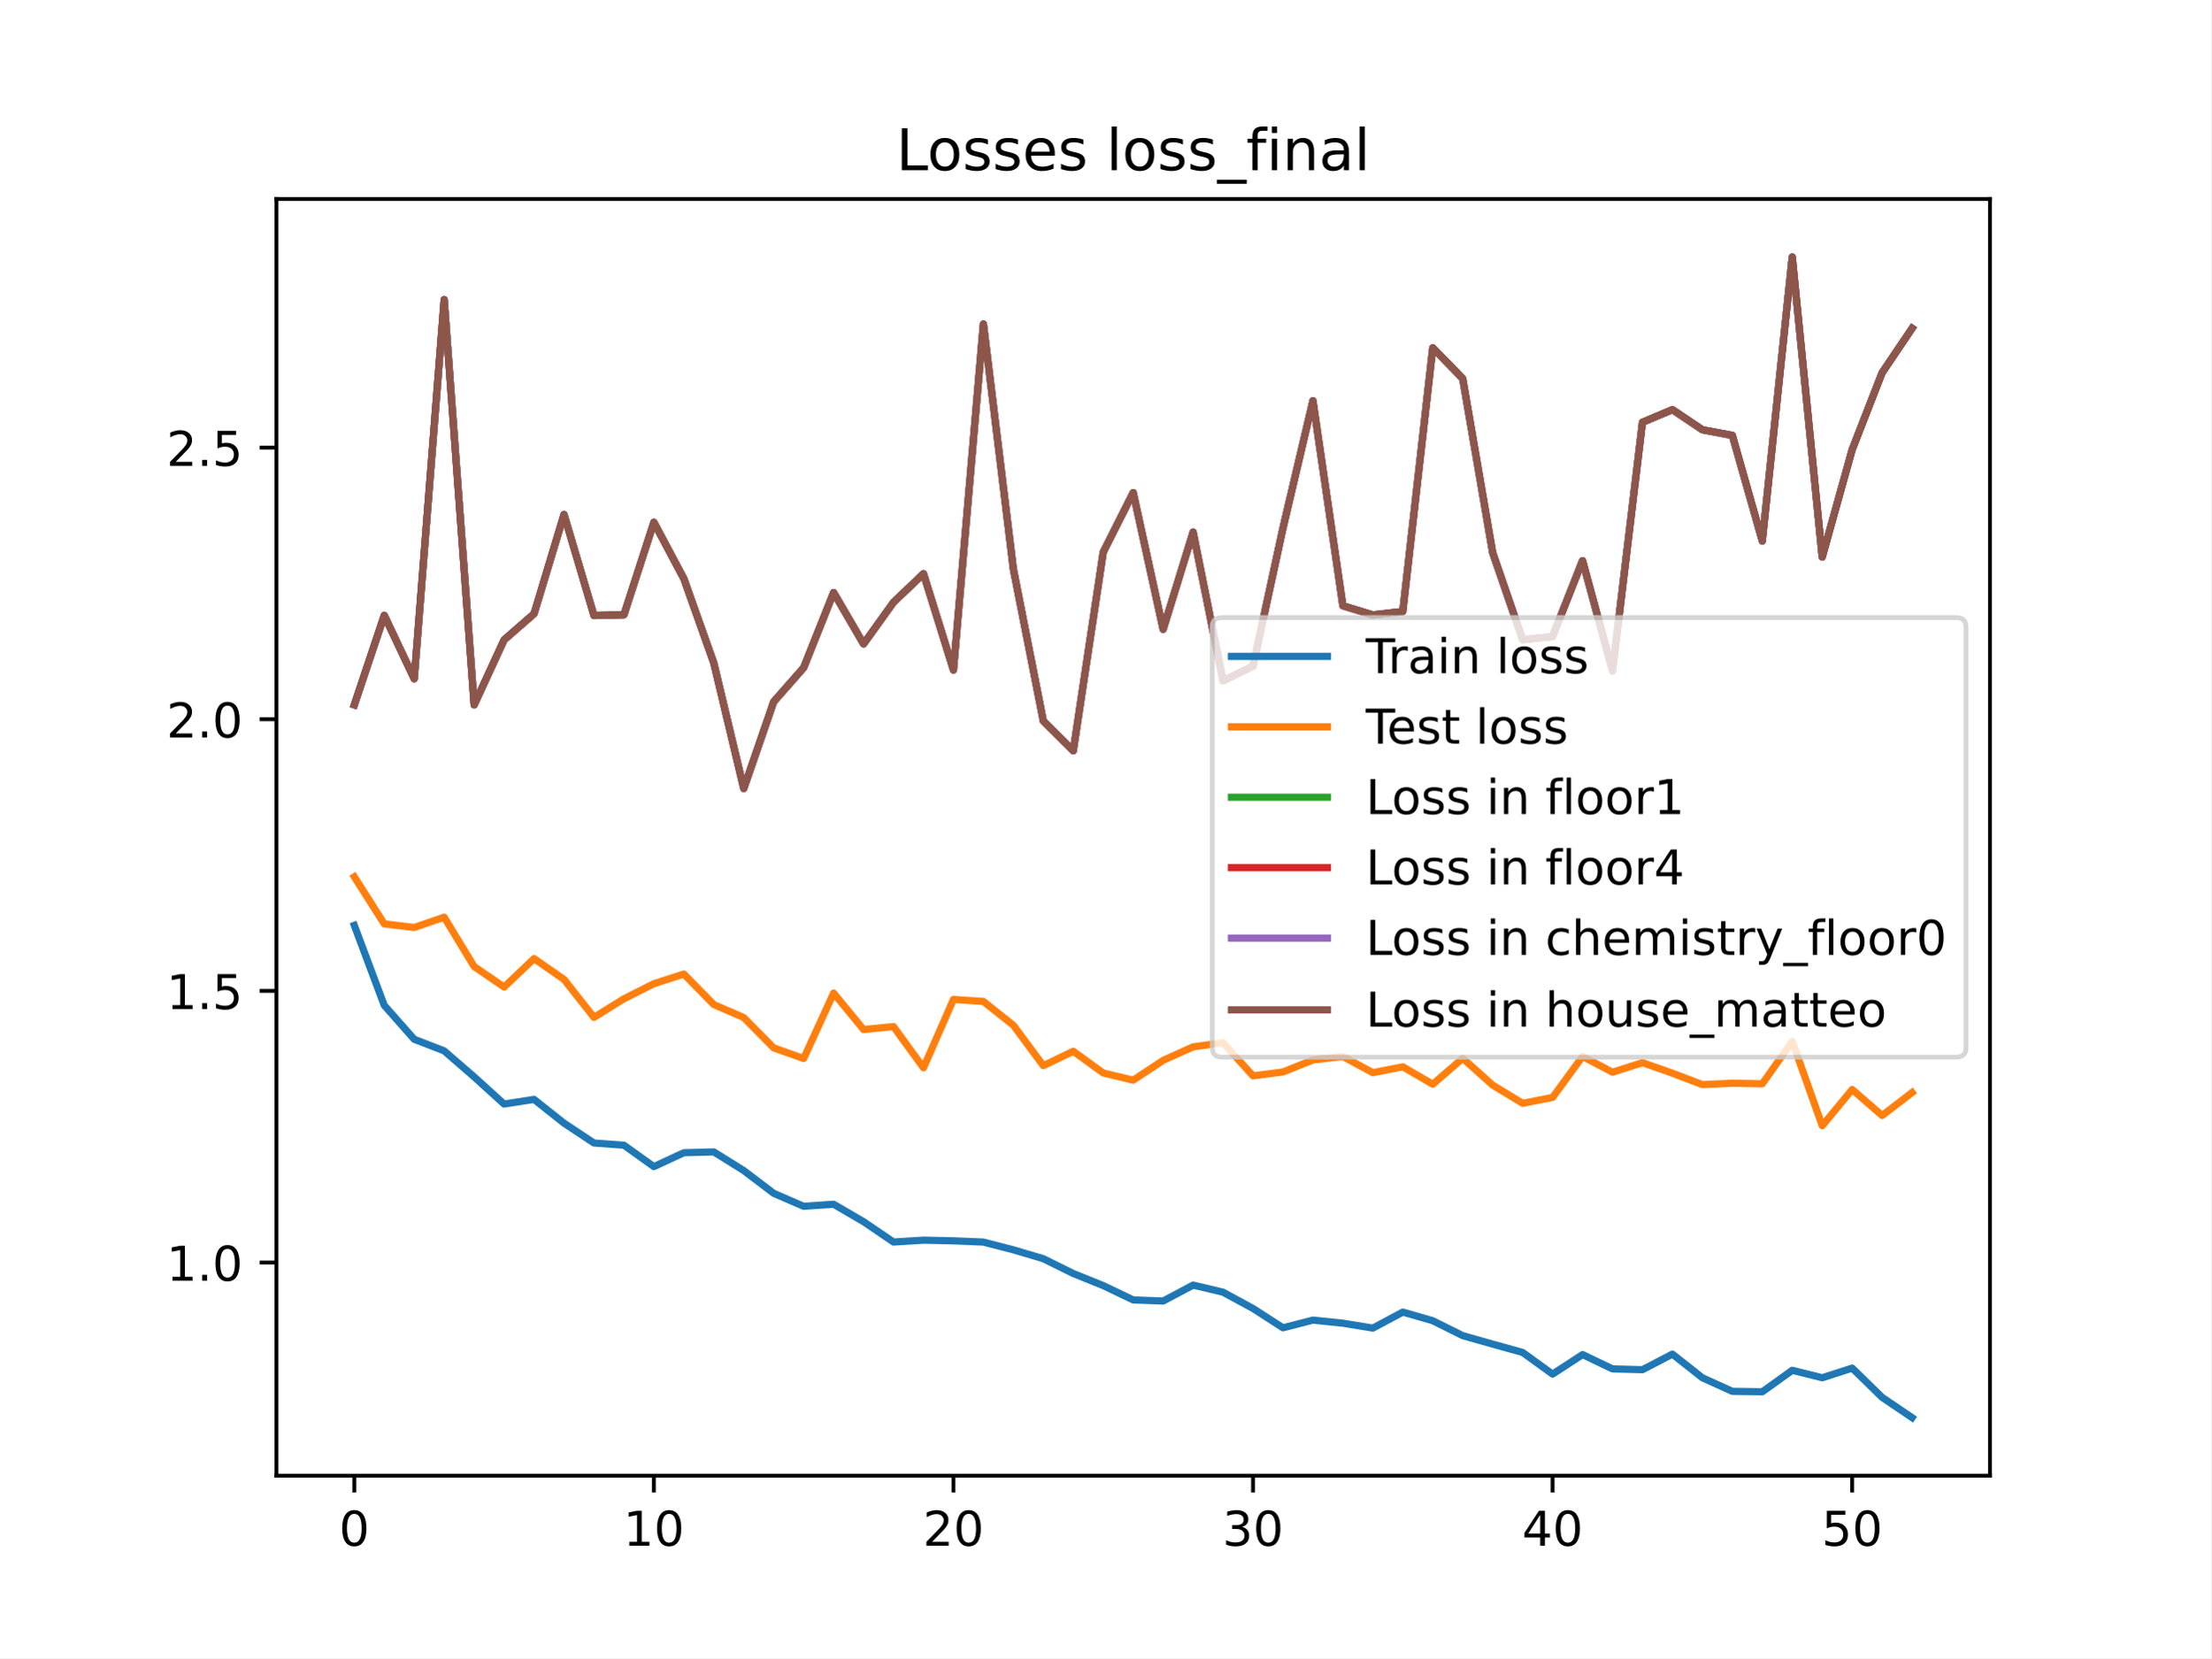
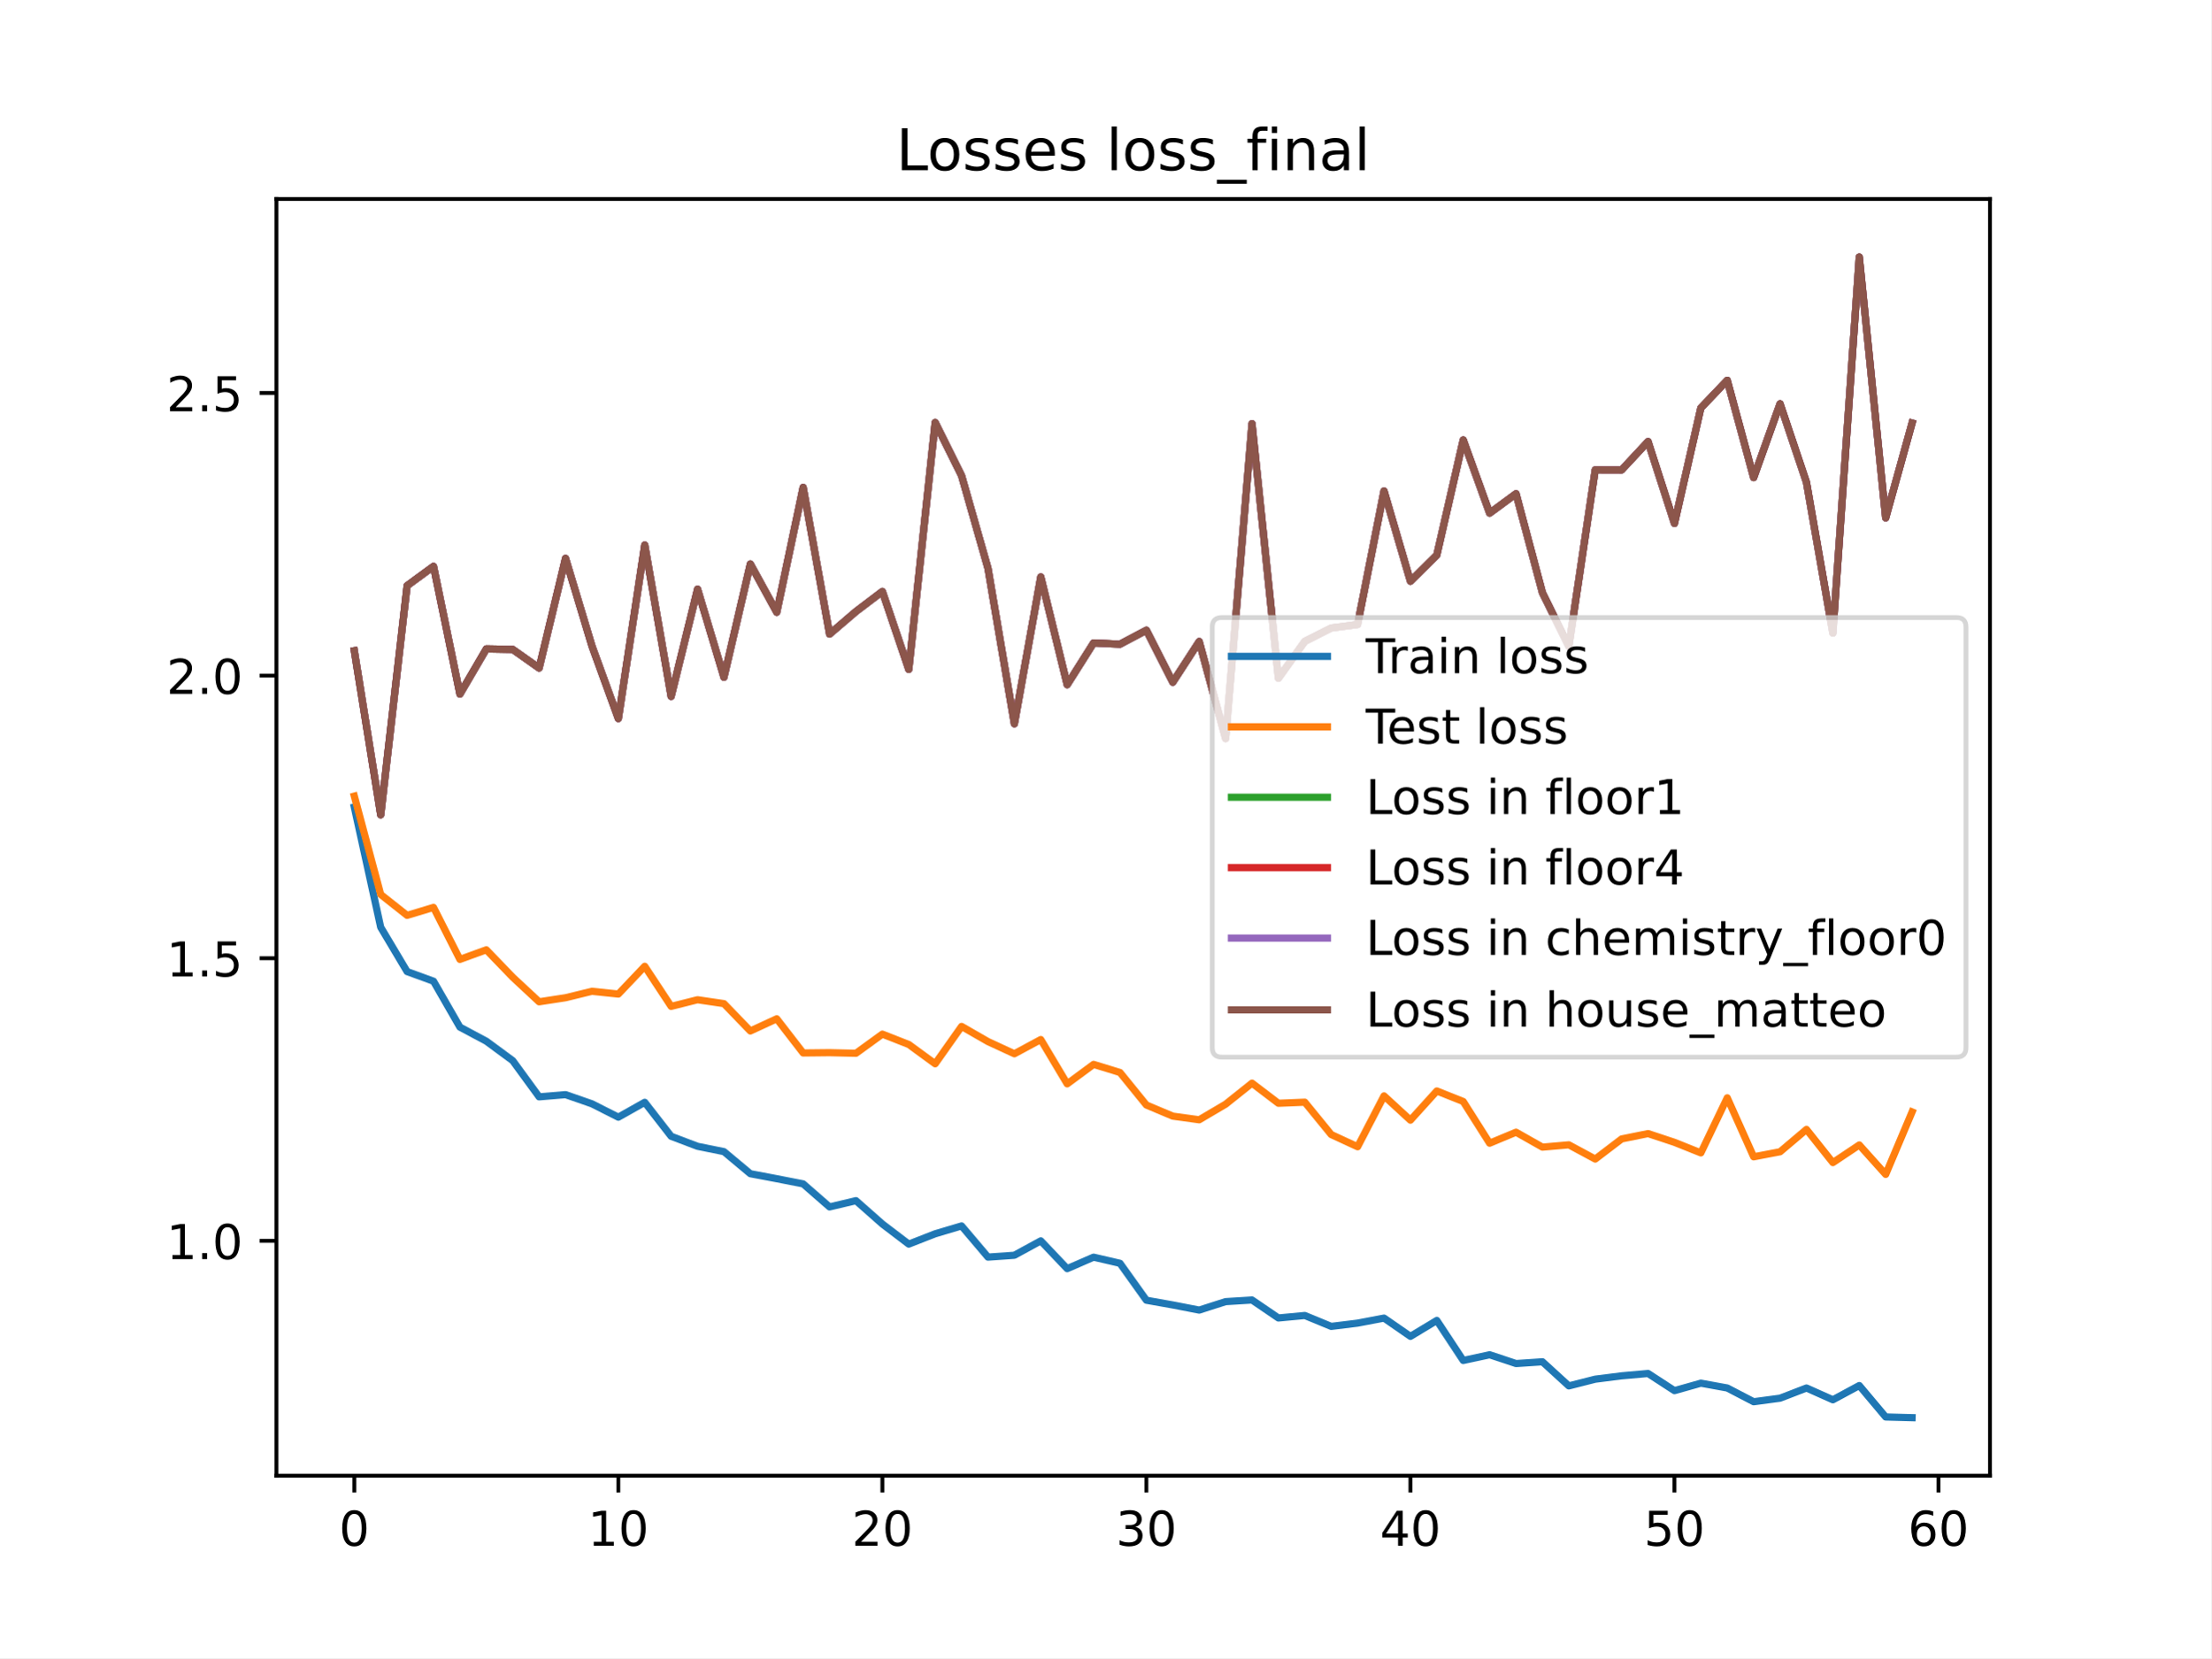
<svg xmlns="http://www.w3.org/2000/svg" xmlns:xlink="http://www.w3.org/1999/xlink" width="460.8pt" height="345.6pt" viewBox="0 0 460.8 345.6" version="1.1">
  <defs>
    <style type="text/css">*{stroke-linejoin: round; stroke-linecap: butt}</style>
  </defs>
  <g id="figure_1">
    <g id="patch_1">
      <path d="M 0 345.6  L 460.8 345.6  L 460.8 0  L 0 0  z " style="fill: #ffffff" />
    </g>
    <g id="axes_1">
      <g id="patch_2">
        <path d="M 57.6 307.584  L 414.72 307.584  L 414.72 41.472  L 57.6 41.472  z " style="fill: #ffffff" />
      </g>
      <g id="matplotlib.axis_1">
        <g id="xtick_1">
          <g id="line2d_1">
            <defs>
-               <path id="m176eb88f29" d="M 0 0  L 0 3.5  " style="stroke: #000000; stroke-width: 0.8" />
-             </defs>
-             <g>
-               <use xlink:href="#m176eb88f29" x="73.833" y="307.584" style="stroke: #000000; stroke-width: 0.8" />
+               <path id="m0eb61fe751" d="M 0 0  L 0 3.5  " style="stroke: #000000; stroke-width: 0.8" />
+             </defs>
+             <g>
+               <use xlink:href="#m0eb61fe751" x="73.833" y="307.584" style="stroke: #000000; stroke-width: 0.8" />
            </g>
          </g>
          <g id="text_1">
            <g transform="translate(70.65148 322.1824) scale(0.1 -0.1)">
              <defs>
                <path id="DejaVuSans-30" d="M 2034 4250  Q 1547 4250 1301 3770  Q 1056 3291 1056 2328  Q 1056 1369 1301 889  Q 1547 409 2034 409  Q 2525 409 2770 889  Q 3016 1369 3016 2328  Q 3016 3291 2770 3770  Q 2525 4250 2034 4250  z M 2034 4750  Q 2819 4750 3233 4129  Q 3647 3509 3647 2328  Q 3647 1150 3233 529  Q 2819 -91 2034 -91  Q 1250 -91 836 529  Q 422 1150 422 2328  Q 422 3509 836 4129  Q 1250 4750 2034 4750  z " transform="scale(0.015625)" />
              </defs>
              <use xlink:href="#DejaVuSans-30" />
            </g>
          </g>
        </g>
        <g id="xtick_2">
          <g id="line2d_2">
            <g>
-               <use xlink:href="#m176eb88f29" x="136.266" y="307.584" style="stroke: #000000; stroke-width: 0.8" />
+               <use xlink:href="#m0eb61fe751" x="128.859" y="307.584" style="stroke: #000000; stroke-width: 0.8" />
            </g>
          </g>
          <g id="text_2">
-             <g transform="translate(129.9038 322.1824) scale(0.1 -0.1)">
+             <g transform="translate(122.4964 322.1824) scale(0.1 -0.1)">
              <defs>
                <path id="DejaVuSans-31" d="M 794 531  L 1825 531  L 1825 4091  L 703 3866  L 703 4441  L 1819 4666  L 2450 4666  L 2450 531  L 3481 531  L 3481 0  L 794 0  L 794 531  z " transform="scale(0.015625)" />
              </defs>
              <use xlink:href="#DejaVuSans-31" />
              <use xlink:href="#DejaVuSans-30" x="63.623" />
            </g>
          </g>
        </g>
        <g id="xtick_3">
          <g id="line2d_3">
            <g>
-               <use xlink:href="#m176eb88f29" x="198.7" y="307.584" style="stroke: #000000; stroke-width: 0.8" />
+               <use xlink:href="#m0eb61fe751" x="183.885" y="307.584" style="stroke: #000000; stroke-width: 0.8" />
            </g>
          </g>
          <g id="text_3">
-             <g transform="translate(192.3374 322.1824) scale(0.1 -0.1)">
+             <g transform="translate(177.5226 322.1824) scale(0.1 -0.1)">
              <defs>
                <path id="DejaVuSans-32" d="M 1228 531  L 3431 531  L 3431 0  L 469 0  L 469 531  Q 828 903 1448 1529  Q 2069 2156 2228 2338  Q 2531 2678 2651 2914  Q 2772 3150 2772 3378  Q 2772 3750 2511 3984  Q 2250 4219 1831 4219  Q 1534 4219 1204 4116  Q 875 4013 500 3803  L 500 4441  Q 881 4594 1212 4672  Q 1544 4750 1819 4750  Q 2544 4750 2975 4387  Q 3406 4025 3406 3419  Q 3406 3131 3298 2873  Q 3191 2616 2906 2266  Q 2828 2175 2409 1742  Q 1991 1309 1228 531  z " transform="scale(0.015625)" />
              </defs>
              <use xlink:href="#DejaVuSans-32" />
              <use xlink:href="#DejaVuSans-30" x="63.623" />
            </g>
          </g>
        </g>
        <g id="xtick_4">
          <g id="line2d_4">
            <g>
-               <use xlink:href="#m176eb88f29" x="261.133" y="307.584" style="stroke: #000000; stroke-width: 0.8" />
+               <use xlink:href="#m0eb61fe751" x="238.911" y="307.584" style="stroke: #000000; stroke-width: 0.8" />
            </g>
          </g>
          <g id="text_4">
-             <g transform="translate(254.7709 322.1824) scale(0.1 -0.1)">
+             <g transform="translate(232.5488 322.1824) scale(0.1 -0.1)">
              <defs>
                <path id="DejaVuSans-33" d="M 2597 2516  Q 3050 2419 3304 2112  Q 3559 1806 3559 1356  Q 3559 666 3084 287  Q 2609 -91 1734 -91  Q 1441 -91 1130 -33  Q 819 25 488 141  L 488 750  Q 750 597 1062 519  Q 1375 441 1716 441  Q 2309 441 2620 675  Q 2931 909 2931 1356  Q 2931 1769 2642 2001  Q 2353 2234 1838 2234  L 1294 2234  L 1294 2753  L 1863 2753  Q 2328 2753 2575 2939  Q 2822 3125 2822 3475  Q 2822 3834 2567 4026  Q 2313 4219 1838 4219  Q 1578 4219 1281 4162  Q 984 4106 628 3988  L 628 4550  Q 988 4650 1302 4700  Q 1616 4750 1894 4750  Q 2613 4750 3031 4423  Q 3450 4097 3450 3541  Q 3450 3153 3228 2886  Q 3006 2619 2597 2516  z " transform="scale(0.015625)" />
              </defs>
              <use xlink:href="#DejaVuSans-33" />
              <use xlink:href="#DejaVuSans-30" x="63.623" />
            </g>
          </g>
        </g>
        <g id="xtick_5">
          <g id="line2d_5">
            <g>
-               <use xlink:href="#m176eb88f29" x="323.567" y="307.584" style="stroke: #000000; stroke-width: 0.8" />
+               <use xlink:href="#m0eb61fe751" x="293.938" y="307.584" style="stroke: #000000; stroke-width: 0.8" />
            </g>
          </g>
          <g id="text_5">
-             <g transform="translate(317.2045 322.1824) scale(0.1 -0.1)">
+             <g transform="translate(287.575 322.1824) scale(0.1 -0.1)">
              <defs>
                <path id="DejaVuSans-34" d="M 2419 4116  L 825 1625  L 2419 1625  L 2419 4116  z M 2253 4666  L 3047 4666  L 3047 1625  L 3713 1625  L 3713 1100  L 3047 1100  L 3047 0  L 2419 0  L 2419 1100  L 313 1100  L 313 1709  L 2253 4666  z " transform="scale(0.015625)" />
              </defs>
              <use xlink:href="#DejaVuSans-34" />
              <use xlink:href="#DejaVuSans-30" x="63.623" />
            </g>
          </g>
        </g>
        <g id="xtick_6">
          <g id="line2d_6">
            <g>
-               <use xlink:href="#m176eb88f29" x="386.001" y="307.584" style="stroke: #000000; stroke-width: 0.8" />
+               <use xlink:href="#m0eb61fe751" x="348.964" y="307.584" style="stroke: #000000; stroke-width: 0.8" />
            </g>
          </g>
          <g id="text_6">
-             <g transform="translate(379.6381 322.1824) scale(0.1 -0.1)">
+             <g transform="translate(342.6012 322.1824) scale(0.1 -0.1)">
              <defs>
                <path id="DejaVuSans-35" d="M 691 4666  L 3169 4666  L 3169 4134  L 1269 4134  L 1269 2991  Q 1406 3038 1543 3061  Q 1681 3084 1819 3084  Q 2600 3084 3056 2656  Q 3513 2228 3513 1497  Q 3513 744 3044 326  Q 2575 -91 1722 -91  Q 1428 -91 1123 -41  Q 819 9 494 109  L 494 744  Q 775 591 1075 516  Q 1375 441 1709 441  Q 2250 441 2565 725  Q 2881 1009 2881 1497  Q 2881 1984 2565 2268  Q 2250 2553 1709 2553  Q 1456 2553 1204 2497  Q 953 2441 691 2322  L 691 4666  z " transform="scale(0.015625)" />
              </defs>
              <use xlink:href="#DejaVuSans-35" />
+               <use xlink:href="#DejaVuSans-30" x="63.623" />
+             </g>
+           </g>
+         </g>
+         <g id="xtick_7">
+           <g id="line2d_7">
+             <g>
+               <use xlink:href="#m0eb61fe751" x="403.99" y="307.584" style="stroke: #000000; stroke-width: 0.8" />
+             </g>
+           </g>
+           <g id="text_7">
+             <g transform="translate(397.6274 322.1824) scale(0.1 -0.1)">
+               <defs>
+                 <path id="DejaVuSans-36" d="M 2113 2584  Q 1688 2584 1439 2293  Q 1191 2003 1191 1497  Q 1191 994 1439 701  Q 1688 409 2113 409  Q 2538 409 2786 701  Q 3034 994 3034 1497  Q 3034 2003 2786 2293  Q 2538 2584 2113 2584  z M 3366 4563  L 3366 3988  Q 3128 4100 2886 4159  Q 2644 4219 2406 4219  Q 1781 4219 1451 3797  Q 1122 3375 1075 2522  Q 1259 2794 1537 2939  Q 1816 3084 2150 3084  Q 2853 3084 3261 2657  Q 3669 2231 3669 1497  Q 3669 778 3244 343  Q 2819 -91 2113 -91  Q 1303 -91 875 529  Q 447 1150 447 2328  Q 447 3434 972 4092  Q 1497 4750 2381 4750  Q 2619 4750 2861 4703  Q 3103 4656 3366 4563  z " transform="scale(0.015625)" />
+               </defs>
+               <use xlink:href="#DejaVuSans-36" />
              <use xlink:href="#DejaVuSans-30" x="63.623" />
            </g>
          </g>
        </g>
      </g>
      <g id="matplotlib.axis_2">
        <g id="ytick_1">
-           <g id="line2d_7">
-             <defs>
-               <path id="m6e276f598c" d="M 0 0  L -3.5 0  " style="stroke: #000000; stroke-width: 0.8" />
-             </defs>
-             <g>
-               <use xlink:href="#m6e276f598c" x="57.6" y="263.15" style="stroke: #000000; stroke-width: 0.8" />
-             </g>
-           </g>
-           <g id="text_7">
-             <g transform="translate(34.69687 266.9487) scale(0.1 -0.1)">
+           <g id="line2d_8">
+             <defs>
+               <path id="m227f7469a2" d="M 0 0  L -3.5 0  " style="stroke: #000000; stroke-width: 0.8" />
+             </defs>
+             <g>
+               <use xlink:href="#m227f7469a2" x="57.6" y="258.632" style="stroke: #000000; stroke-width: 0.8" />
+             </g>
+           </g>
+           <g id="text_8">
+             <g transform="translate(34.69687 262.4317) scale(0.1 -0.1)">
              <defs>
                <path id="DejaVuSans-2e" d="M 684 794  L 1344 794  L 1344 0  L 684 0  L 684 794  z " transform="scale(0.015625)" />
              </defs>
              <use xlink:href="#DejaVuSans-31" />
              <use xlink:href="#DejaVuSans-2e" x="63.623" />
              <use xlink:href="#DejaVuSans-30" x="95.41" />
            </g>
          </g>
        </g>
        <g id="ytick_2">
-           <g id="line2d_8">
-             <g>
-               <use xlink:href="#m6e276f598c" x="57.6" y="206.53" style="stroke: #000000; stroke-width: 0.8" />
-             </g>
-           </g>
-           <g id="text_8">
-             <g transform="translate(34.69687 210.3294) scale(0.1 -0.1)">
+           <g id="line2d_9">
+             <g>
+               <use xlink:href="#m227f7469a2" x="57.6" y="199.724" style="stroke: #000000; stroke-width: 0.8" />
+             </g>
+           </g>
+           <g id="text_9">
+             <g transform="translate(34.69687 203.5236) scale(0.1 -0.1)">
              <use xlink:href="#DejaVuSans-31" />
              <use xlink:href="#DejaVuSans-2e" x="63.623" />
              <use xlink:href="#DejaVuSans-35" x="95.41" />
            </g>
          </g>
        </g>
        <g id="ytick_3">
-           <g id="line2d_9">
-             <g>
-               <use xlink:href="#m6e276f598c" x="57.6" y="149.911" style="stroke: #000000; stroke-width: 0.8" />
-             </g>
-           </g>
-           <g id="text_9">
-             <g transform="translate(34.69687 153.71) scale(0.1 -0.1)">
+           <g id="line2d_10">
+             <g>
+               <use xlink:href="#m227f7469a2" x="57.6" y="140.816" style="stroke: #000000; stroke-width: 0.8" />
+             </g>
+           </g>
+           <g id="text_10">
+             <g transform="translate(34.69687 144.6155) scale(0.1 -0.1)">
              <use xlink:href="#DejaVuSans-32" />
              <use xlink:href="#DejaVuSans-2e" x="63.623" />
              <use xlink:href="#DejaVuSans-30" x="95.41" />
            </g>
          </g>
        </g>
        <g id="ytick_4">
-           <g id="line2d_10">
-             <g>
-               <use xlink:href="#m6e276f598c" x="57.6" y="93.291" style="stroke: #000000; stroke-width: 0.8" />
-             </g>
-           </g>
-           <g id="text_10">
-             <g transform="translate(34.69687 97.09059) scale(0.1 -0.1)">
+           <g id="line2d_11">
+             <g>
+               <use xlink:href="#m227f7469a2" x="57.6" y="81.908" style="stroke: #000000; stroke-width: 0.8" />
+             </g>
+           </g>
+           <g id="text_11">
+             <g transform="translate(34.69687 85.70737) scale(0.1 -0.1)">
              <use xlink:href="#DejaVuSans-32" />
              <use xlink:href="#DejaVuSans-2e" x="63.623" />
              <use xlink:href="#DejaVuSans-35" x="95.41" />
            </g>
          </g>
        </g>
      </g>
-       <g id="line2d_11">
-         <path d="M 73.833 192.877  L 80.076 209.551  L 86.319 216.616  L 92.563 219.037  L 98.806 224.45  L 105.05 230.117  L 111.293 229.147  L 117.536 234.102  L 123.78 238.242  L 130.023 238.695  L 136.266 243.164  L 142.51 240.265  L 148.753 240.095  L 154.996 243.984  L 161.24 248.724  L 167.483 251.436  L 173.726 251.001  L 179.97 254.642  L 186.213 258.883  L 192.457 258.493  L 198.7 258.629  L 204.943 258.893  L 211.187 260.505  L 217.43 262.358  L 223.673 265.444  L 229.917 267.96  L 236.16 270.946  L 242.403 271.175  L 248.647 267.857  L 254.89 269.338  L 261.133 272.728  L 267.377 276.758  L 273.62 275.152  L 279.863 275.799  L 286.107 276.819  L 292.35 273.484  L 298.594 275.283  L 304.837 278.394  L 311.08 280.159  L 317.324 281.896  L 323.567 286.408  L 329.81 282.337  L 336.054 285.325  L 342.297 285.488  L 348.54 282.241  L 354.784 287.175  L 361.027 290.005  L 367.27 290.092  L 373.514 285.616  L 379.757 287.17  L 386.001 285.159  L 392.244 291.258  L 398.487 295.488  " clip-path="url(#pbabfcb82e7)" style="fill: none; stroke: #1f77b4; stroke-width: 1.5; stroke-linecap: square" />
-       </g>
      <g id="line2d_12">
-         <path d="M 73.833 182.755  L 80.076 192.565  L 86.319 193.32  L 92.563 191.167  L 98.806 201.454  L 105.05 205.732  L 111.293 199.803  L 117.536 204.135  L 123.78 212.055  L 130.023 208.182  L 136.266 205.036  L 142.51 203.019  L 148.753 209.381  L 154.996 212.09  L 161.24 218.414  L 167.483 220.625  L 173.726 206.986  L 179.97 214.595  L 186.213 213.979  L 192.457 222.567  L 198.7 208.313  L 204.943 208.733  L 211.187 213.693  L 217.43 222.121  L 223.673 219.12  L 229.917 223.642  L 236.16 225.139  L 242.403 221.016  L 248.647 218.196  L 254.89 217.342  L 261.133 224.245  L 267.377 223.435  L 273.62 220.931  L 279.863 220.211  L 286.107 223.582  L 292.35 222.354  L 298.594 225.987  L 304.837 220.583  L 311.08 226.173  L 317.324 229.958  L 323.567 228.743  L 329.81 220.192  L 336.054 223.486  L 342.297 221.493  L 348.54 223.692  L 354.784 226.066  L 361.027 225.779  L 367.27 225.891  L 373.514 217.063  L 379.757 234.632  L 386.001 227.089  L 392.244 232.507  L 398.487 227.721  " clip-path="url(#pbabfcb82e7)" style="fill: none; stroke: #ff7f0e; stroke-width: 1.5; stroke-linecap: square" />
+         <path d="M 73.833 168.233  L 79.335 193.267  L 84.838 202.508  L 90.341 204.512  L 95.843 214.085  L 101.346 217.018  L 106.848 221.072  L 112.351 228.613  L 117.854 228.154  L 123.356 230.069  L 128.859 232.855  L 134.362 229.757  L 139.864 236.839  L 145.367 238.926  L 150.869 240.04  L 156.372 244.639  L 161.875 245.68  L 167.377 246.76  L 172.88 251.564  L 178.382 250.257  L 183.885 255.122  L 189.388 259.313  L 194.89 257.161  L 200.393 255.523  L 205.896 262.021  L 211.398 261.636  L 216.901 258.635  L 222.403 264.431  L 227.906 262.035  L 233.409 263.311  L 238.911 271.011  L 244.414 271.995  L 249.917 273.065  L 255.419 271.301  L 260.922 270.961  L 266.424 274.708  L 271.927 274.188  L 277.43 276.462  L 282.932 275.782  L 288.435 274.732  L 293.938 278.543  L 299.44 275.224  L 304.943 283.57  L 310.445 282.373  L 315.948 284.207  L 321.451 283.839  L 326.953 288.868  L 332.456 287.466  L 337.958 286.768  L 343.461 286.277  L 348.964 289.858  L 354.466 288.299  L 359.969 289.304  L 365.472 292.168  L 370.974 291.428  L 376.477 289.304  L 381.979 291.762  L 387.482 288.791  L 392.985 295.342  L 398.487 295.488  " clip-path="url(#p6297dfee35)" style="fill: none; stroke: #1f77b4; stroke-width: 1.5; stroke-linecap: square" />
      </g>
      <g id="line2d_13">
-         <path d="M 73.833 146.915  L 80.076 128.256  L 86.319 141.472  L 92.563 62.446  L 98.806 146.921  L 105.05 133.37  L 111.293 127.924  L 117.536 107.232  L 123.78 128.291  L 130.023 128.142  L 136.266 108.862  L 142.51 120.609  L 148.753 138.191  L 154.996 164.361  L 161.24 146.257  L 167.483 139.163  L 173.726 123.498  L 179.97 134.22  L 186.213 125.519  L 192.457 119.578  L 198.7 139.655  L 204.943 67.535  L 211.187 118.612  L 217.43 150.282  L 223.673 156.497  L 229.917 115.083  L 236.16 102.676  L 242.403 131.171  L 248.647 110.909  L 254.89 141.921  L 261.133 138.846  L 267.377 110.063  L 273.62 83.527  L 279.863 126.261  L 286.107 128.168  L 292.35 127.444  L 298.594 72.493  L 304.837 78.905  L 311.08 115.197  L 317.324 133.333  L 323.567 132.667  L 329.81 116.862  L 336.054 139.832  L 342.297 88.01  L 348.54 85.379  L 354.784 89.571  L 361.027 90.746  L 367.27 112.753  L 373.514 53.568  L 379.757 116.104  L 386.001 93.706  L 392.244 77.681  L 398.487 68.428  " clip-path="url(#pbabfcb82e7)" style="fill: none; stroke: #2ca02c; stroke-width: 1.5; stroke-linecap: square" />
+         <path d="M 73.833 165.931  L 79.335 186.435  L 84.838 190.789  L 90.341 189.134  L 95.843 199.969  L 101.346 197.973  L 106.848 203.683  L 112.351 208.807  L 117.854 207.96  L 123.356 206.62  L 128.859 207.194  L 134.362 201.403  L 139.864 209.759  L 145.367 208.381  L 150.869 209.188  L 156.372 214.891  L 161.875 212.351  L 167.377 219.472  L 172.88 219.412  L 178.382 219.539  L 183.885 215.545  L 189.388 217.703  L 194.89 221.727  L 200.393 213.937  L 205.896 217.098  L 211.398 219.641  L 216.901 216.672  L 222.403 225.912  L 227.906 221.85  L 233.409 223.539  L 238.911 230.322  L 244.414 232.638  L 249.917 233.396  L 255.419 230.155  L 260.922 225.765  L 266.424 229.954  L 271.927 229.729  L 277.43 236.475  L 282.932 239.02  L 288.435 228.415  L 293.938 233.477  L 299.44 227.396  L 304.943 229.588  L 310.445 238.279  L 315.948 235.988  L 321.451 239.102  L 326.953 238.62  L 332.456 241.586  L 337.958 237.391  L 343.461 236.274  L 348.964 238.098  L 354.466 240.301  L 359.969 228.822  L 365.472 241.113  L 370.974 240.066  L 376.477 235.408  L 381.979 242.324  L 387.482 238.646  L 392.985 244.782  L 398.487 231.764  " clip-path="url(#p6297dfee35)" style="fill: none; stroke: #ff7f0e; stroke-width: 1.5; stroke-linecap: square" />
      </g>
      <g id="line2d_14">
-         <path d="M 73.833 146.915  L 80.076 128.256  L 86.319 141.472  L 92.563 62.446  L 98.806 146.921  L 105.05 133.37  L 111.293 127.924  L 117.536 107.232  L 123.78 128.291  L 130.023 128.142  L 136.266 108.862  L 142.51 120.609  L 148.753 138.191  L 154.996 164.361  L 161.24 146.257  L 167.483 139.163  L 173.726 123.498  L 179.97 134.22  L 186.213 125.519  L 192.457 119.578  L 198.7 139.655  L 204.943 67.535  L 211.187 118.612  L 217.43 150.282  L 223.673 156.497  L 229.917 115.083  L 236.16 102.676  L 242.403 131.171  L 248.647 110.909  L 254.89 141.921  L 261.133 138.846  L 267.377 110.063  L 273.62 83.527  L 279.863 126.261  L 286.107 128.168  L 292.35 127.444  L 298.594 72.493  L 304.837 78.905  L 311.08 115.197  L 317.324 133.333  L 323.567 132.667  L 329.81 116.862  L 336.054 139.832  L 342.297 88.01  L 348.54 85.379  L 354.784 89.571  L 361.027 90.746  L 367.27 112.753  L 373.514 53.568  L 379.757 116.104  L 386.001 93.706  L 392.244 77.681  L 398.487 68.428  " clip-path="url(#pbabfcb82e7)" style="fill: none; stroke: #d62728; stroke-width: 1.5; stroke-linecap: square" />
+         <path d="M 73.833 135.63  L 79.335 169.842  L 84.838 122.069  L 90.341 118.043  L 95.843 144.674  L 101.346 135.26  L 106.848 135.357  L 112.351 139.243  L 117.854 116.38  L 123.356 134.649  L 128.859 149.777  L 134.362 113.593  L 139.864 145.153  L 145.367 122.803  L 150.869 141.167  L 156.372 117.556  L 161.875 127.611  L 167.377 101.588  L 172.88 132.165  L 178.382 127.452  L 183.885 123.28  L 189.388 139.531  L 194.89 88.054  L 200.393 99.145  L 205.896 118.46  L 211.398 150.861  L 216.901 120.25  L 222.403 142.719  L 227.906 134.006  L 233.409 134.269  L 238.911 131.357  L 244.414 142.199  L 249.917 133.711  L 255.419 153.949  L 260.922 88.303  L 266.424 141.377  L 271.927 133.678  L 277.43 130.896  L 282.932 130.165  L 288.435 102.332  L 293.938 121.149  L 299.44 115.687  L 304.943 91.705  L 310.445 106.952  L 315.948 102.905  L 321.451 123.551  L 326.953 134.709  L 332.456 97.924  L 337.958 97.942  L 343.461 92.035  L 348.964 109.107  L 354.466 85.027  L 359.969 79.262  L 365.472 99.547  L 370.974 84.161  L 376.477 100.533  L 381.979 131.963  L 387.482 53.568  L 392.985 107.955  L 398.487 88.167  " clip-path="url(#p6297dfee35)" style="fill: none; stroke: #2ca02c; stroke-width: 1.5; stroke-linecap: square" />
      </g>
      <g id="line2d_15">
-         <path d="M 73.833 146.915  L 80.076 128.256  L 86.319 141.472  L 92.563 62.446  L 98.806 146.921  L 105.05 133.37  L 111.293 127.924  L 117.536 107.232  L 123.78 128.291  L 130.023 128.142  L 136.266 108.862  L 142.51 120.609  L 148.753 138.191  L 154.996 164.361  L 161.24 146.257  L 167.483 139.163  L 173.726 123.498  L 179.97 134.22  L 186.213 125.519  L 192.457 119.578  L 198.7 139.655  L 204.943 67.535  L 211.187 118.612  L 217.43 150.282  L 223.673 156.497  L 229.917 115.083  L 236.16 102.676  L 242.403 131.171  L 248.647 110.909  L 254.89 141.921  L 261.133 138.846  L 267.377 110.063  L 273.62 83.527  L 279.863 126.261  L 286.107 128.168  L 292.35 127.444  L 298.594 72.493  L 304.837 78.905  L 311.08 115.197  L 317.324 133.333  L 323.567 132.667  L 329.81 116.862  L 336.054 139.832  L 342.297 88.01  L 348.54 85.379  L 354.784 89.571  L 361.027 90.746  L 367.27 112.753  L 373.514 53.568  L 379.757 116.104  L 386.001 93.706  L 392.244 77.681  L 398.487 68.428  " clip-path="url(#pbabfcb82e7)" style="fill: none; stroke: #9467bd; stroke-width: 1.5; stroke-linecap: square" />
+         <path d="M 73.833 135.63  L 79.335 169.842  L 84.838 122.069  L 90.341 118.043  L 95.843 144.674  L 101.346 135.26  L 106.848 135.357  L 112.351 139.243  L 117.854 116.38  L 123.356 134.649  L 128.859 149.777  L 134.362 113.593  L 139.864 145.153  L 145.367 122.803  L 150.869 141.167  L 156.372 117.556  L 161.875 127.611  L 167.377 101.588  L 172.88 132.165  L 178.382 127.452  L 183.885 123.28  L 189.388 139.531  L 194.89 88.054  L 200.393 99.145  L 205.896 118.46  L 211.398 150.861  L 216.901 120.25  L 222.403 142.719  L 227.906 134.006  L 233.409 134.269  L 238.911 131.357  L 244.414 142.199  L 249.917 133.711  L 255.419 153.949  L 260.922 88.303  L 266.424 141.377  L 271.927 133.678  L 277.43 130.896  L 282.932 130.165  L 288.435 102.332  L 293.938 121.149  L 299.44 115.687  L 304.943 91.705  L 310.445 106.952  L 315.948 102.905  L 321.451 123.551  L 326.953 134.709  L 332.456 97.924  L 337.958 97.942  L 343.461 92.035  L 348.964 109.107  L 354.466 85.027  L 359.969 79.262  L 365.472 99.547  L 370.974 84.161  L 376.477 100.533  L 381.979 131.963  L 387.482 53.568  L 392.985 107.955  L 398.487 88.167  " clip-path="url(#p6297dfee35)" style="fill: none; stroke: #d62728; stroke-width: 1.5; stroke-linecap: square" />
      </g>
      <g id="line2d_16">
-         <path d="M 73.833 146.915  L 80.076 128.256  L 86.319 141.472  L 92.563 62.446  L 98.806 146.921  L 105.05 133.37  L 111.293 127.924  L 117.536 107.232  L 123.78 128.291  L 130.023 128.142  L 136.266 108.862  L 142.51 120.609  L 148.753 138.191  L 154.996 164.361  L 161.24 146.257  L 167.483 139.163  L 173.726 123.498  L 179.97 134.22  L 186.213 125.519  L 192.457 119.578  L 198.7 139.655  L 204.943 67.535  L 211.187 118.612  L 217.43 150.282  L 223.673 156.497  L 229.917 115.083  L 236.16 102.676  L 242.403 131.171  L 248.647 110.909  L 254.89 141.921  L 261.133 138.846  L 267.377 110.063  L 273.62 83.527  L 279.863 126.261  L 286.107 128.168  L 292.35 127.444  L 298.594 72.493  L 304.837 78.905  L 311.08 115.197  L 317.324 133.333  L 323.567 132.667  L 329.81 116.862  L 336.054 139.832  L 342.297 88.01  L 348.54 85.379  L 354.784 89.571  L 361.027 90.746  L 367.27 112.753  L 373.514 53.568  L 379.757 116.104  L 386.001 93.706  L 392.244 77.681  L 398.487 68.428  " clip-path="url(#pbabfcb82e7)" style="fill: none; stroke: #8c564b; stroke-width: 1.5; stroke-linecap: square" />
+         <path d="M 73.833 135.63  L 79.335 169.842  L 84.838 122.069  L 90.341 118.043  L 95.843 144.674  L 101.346 135.26  L 106.848 135.357  L 112.351 139.243  L 117.854 116.38  L 123.356 134.649  L 128.859 149.777  L 134.362 113.593  L 139.864 145.153  L 145.367 122.803  L 150.869 141.167  L 156.372 117.556  L 161.875 127.611  L 167.377 101.588  L 172.88 132.165  L 178.382 127.452  L 183.885 123.28  L 189.388 139.531  L 194.89 88.054  L 200.393 99.145  L 205.896 118.46  L 211.398 150.861  L 216.901 120.25  L 222.403 142.719  L 227.906 134.006  L 233.409 134.269  L 238.911 131.357  L 244.414 142.199  L 249.917 133.711  L 255.419 153.949  L 260.922 88.303  L 266.424 141.377  L 271.927 133.678  L 277.43 130.896  L 282.932 130.165  L 288.435 102.332  L 293.938 121.149  L 299.44 115.687  L 304.943 91.705  L 310.445 106.952  L 315.948 102.905  L 321.451 123.551  L 326.953 134.709  L 332.456 97.924  L 337.958 97.942  L 343.461 92.035  L 348.964 109.107  L 354.466 85.027  L 359.969 79.262  L 365.472 99.547  L 370.974 84.161  L 376.477 100.533  L 381.979 131.963  L 387.482 53.568  L 392.985 107.955  L 398.487 88.167  " clip-path="url(#p6297dfee35)" style="fill: none; stroke: #9467bd; stroke-width: 1.5; stroke-linecap: square" />
+       </g>
+       <g id="line2d_17">
+         <path d="M 73.833 135.63  L 79.335 169.842  L 84.838 122.069  L 90.341 118.043  L 95.843 144.674  L 101.346 135.26  L 106.848 135.357  L 112.351 139.243  L 117.854 116.38  L 123.356 134.649  L 128.859 149.777  L 134.362 113.593  L 139.864 145.153  L 145.367 122.803  L 150.869 141.167  L 156.372 117.556  L 161.875 127.611  L 167.377 101.588  L 172.88 132.165  L 178.382 127.452  L 183.885 123.28  L 189.388 139.531  L 194.89 88.054  L 200.393 99.145  L 205.896 118.46  L 211.398 150.861  L 216.901 120.25  L 222.403 142.719  L 227.906 134.006  L 233.409 134.269  L 238.911 131.357  L 244.414 142.199  L 249.917 133.711  L 255.419 153.949  L 260.922 88.303  L 266.424 141.377  L 271.927 133.678  L 277.43 130.896  L 282.932 130.165  L 288.435 102.332  L 293.938 121.149  L 299.44 115.687  L 304.943 91.705  L 310.445 106.952  L 315.948 102.905  L 321.451 123.551  L 326.953 134.709  L 332.456 97.924  L 337.958 97.942  L 343.461 92.035  L 348.964 109.107  L 354.466 85.027  L 359.969 79.262  L 365.472 99.547  L 370.974 84.161  L 376.477 100.533  L 381.979 131.963  L 387.482 53.568  L 392.985 107.955  L 398.487 88.167  " clip-path="url(#p6297dfee35)" style="fill: none; stroke: #8c564b; stroke-width: 1.5; stroke-linecap: square" />
      </g>
      <g id="patch_3">
        <path d="M 57.6 307.584  L 57.6 41.472  " style="fill: none; stroke: #000000; stroke-width: 0.8; stroke-linejoin: miter; stroke-linecap: square" />
      </g>
      <g id="patch_4">
        <path d="M 414.72 307.584  L 414.72 41.472  " style="fill: none; stroke: #000000; stroke-width: 0.8; stroke-linejoin: miter; stroke-linecap: square" />
      </g>
      <g id="patch_5">
        <path d="M 57.6 307.584  L 414.72 307.584  " style="fill: none; stroke: #000000; stroke-width: 0.8; stroke-linejoin: miter; stroke-linecap: square" />
      </g>
      <g id="patch_6">
        <path d="M 57.6 41.472  L 414.72 41.472  " style="fill: none; stroke: #000000; stroke-width: 0.8; stroke-linejoin: miter; stroke-linecap: square" />
      </g>
-       <g id="text_11">
+       <g id="text_12">
        <g transform="translate(186.7603 35.472) scale(0.12 -0.12)">
          <defs>
            <path id="DejaVuSans-4c" d="M 628 4666  L 1259 4666  L 1259 531  L 3531 531  L 3531 0  L 628 0  L 628 4666  z " transform="scale(0.015625)" />
            <path id="DejaVuSans-6f" d="M 1959 3097  Q 1497 3097 1228 2736  Q 959 2375 959 1747  Q 959 1119 1226 758  Q 1494 397 1959 397  Q 2419 397 2687 759  Q 2956 1122 2956 1747  Q 2956 2369 2687 2733  Q 2419 3097 1959 3097  z M 1959 3584  Q 2709 3584 3137 3096  Q 3566 2609 3566 1747  Q 3566 888 3137 398  Q 2709 -91 1959 -91  Q 1206 -91 779 398  Q 353 888 353 1747  Q 353 2609 779 3096  Q 1206 3584 1959 3584  z " transform="scale(0.015625)" />
            <path id="DejaVuSans-73" d="M 2834 3397  L 2834 2853  Q 2591 2978 2328 3040  Q 2066 3103 1784 3103  Q 1356 3103 1142 2972  Q 928 2841 928 2578  Q 928 2378 1081 2264  Q 1234 2150 1697 2047  L 1894 2003  Q 2506 1872 2764 1633  Q 3022 1394 3022 966  Q 3022 478 2636 193  Q 2250 -91 1575 -91  Q 1294 -91 989 -36  Q 684 19 347 128  L 347 722  Q 666 556 975 473  Q 1284 391 1588 391  Q 1994 391 2212 530  Q 2431 669 2431 922  Q 2431 1156 2273 1281  Q 2116 1406 1581 1522  L 1381 1569  Q 847 1681 609 1914  Q 372 2147 372 2553  Q 372 3047 722 3315  Q 1072 3584 1716 3584  Q 2034 3584 2315 3537  Q 2597 3491 2834 3397  z " transform="scale(0.015625)" />
            <path id="DejaVuSans-65" d="M 3597 1894  L 3597 1613  L 953 1613  Q 991 1019 1311 708  Q 1631 397 2203 397  Q 2534 397 2845 478  Q 3156 559 3463 722  L 3463 178  Q 3153 47 2828 -22  Q 2503 -91 2169 -91  Q 1331 -91 842 396  Q 353 884 353 1716  Q 353 2575 817 3079  Q 1281 3584 2069 3584  Q 2775 3584 3186 3129  Q 3597 2675 3597 1894  z M 3022 2063  Q 3016 2534 2758 2815  Q 2500 3097 2075 3097  Q 1594 3097 1305 2825  Q 1016 2553 972 2059  L 3022 2063  z " transform="scale(0.015625)" />
            <path id="DejaVuSans-20" transform="scale(0.015625)" />
            <path id="DejaVuSans-6c" d="M 603 4863  L 1178 4863  L 1178 0  L 603 0  L 603 4863  z " transform="scale(0.015625)" />
            <path id="DejaVuSans-5f" d="M 3263 -1063  L 3263 -1509  L -63 -1509  L -63 -1063  L 3263 -1063  z " transform="scale(0.015625)" />
            <path id="DejaVuSans-66" d="M 2375 4863  L 2375 4384  L 1825 4384  Q 1516 4384 1395 4259  Q 1275 4134 1275 3809  L 1275 3500  L 2222 3500  L 2222 3053  L 1275 3053  L 1275 0  L 697 0  L 697 3053  L 147 3053  L 147 3500  L 697 3500  L 697 3744  Q 697 4328 969 4595  Q 1241 4863 1831 4863  L 2375 4863  z " transform="scale(0.015625)" />
            <path id="DejaVuSans-69" d="M 603 3500  L 1178 3500  L 1178 0  L 603 0  L 603 3500  z M 603 4863  L 1178 4863  L 1178 4134  L 603 4134  L 603 4863  z " transform="scale(0.015625)" />
            <path id="DejaVuSans-6e" d="M 3513 2113  L 3513 0  L 2938 0  L 2938 2094  Q 2938 2591 2744 2837  Q 2550 3084 2163 3084  Q 1697 3084 1428 2787  Q 1159 2491 1159 1978  L 1159 0  L 581 0  L 581 3500  L 1159 3500  L 1159 2956  Q 1366 3272 1645 3428  Q 1925 3584 2291 3584  Q 2894 3584 3203 3211  Q 3513 2838 3513 2113  z " transform="scale(0.015625)" />
            <path id="DejaVuSans-61" d="M 2194 1759  Q 1497 1759 1228 1600  Q 959 1441 959 1056  Q 959 750 1161 570  Q 1363 391 1709 391  Q 2188 391 2477 730  Q 2766 1069 2766 1631  L 2766 1759  L 2194 1759  z M 3341 1997  L 3341 0  L 2766 0  L 2766 531  Q 2569 213 2275 61  Q 1981 -91 1556 -91  Q 1019 -91 701 211  Q 384 513 384 1019  Q 384 1609 779 1909  Q 1175 2209 1959 2209  L 2766 2209  L 2766 2266  Q 2766 2663 2505 2880  Q 2244 3097 1772 3097  Q 1472 3097 1187 3025  Q 903 2953 641 2809  L 641 3341  Q 956 3463 1253 3523  Q 1550 3584 1831 3584  Q 2591 3584 2966 3190  Q 3341 2797 3341 1997  z " transform="scale(0.015625)" />
          </defs>
          <use xlink:href="#DejaVuSans-4c" />
          <use xlink:href="#DejaVuSans-6f" x="53.963" />
          <use xlink:href="#DejaVuSans-73" x="115.145" />
          <use xlink:href="#DejaVuSans-73" x="167.244" />
          <use xlink:href="#DejaVuSans-65" x="219.344" />
          <use xlink:href="#DejaVuSans-73" x="280.867" />
          <use xlink:href="#DejaVuSans-20" x="332.967" />
          <use xlink:href="#DejaVuSans-6c" x="364.754" />
          <use xlink:href="#DejaVuSans-6f" x="392.537" />
          <use xlink:href="#DejaVuSans-73" x="453.719" />
          <use xlink:href="#DejaVuSans-73" x="505.818" />
          <use xlink:href="#DejaVuSans-5f" x="557.918" />
          <use xlink:href="#DejaVuSans-66" x="607.918" />
          <use xlink:href="#DejaVuSans-69" x="643.123" />
          <use xlink:href="#DejaVuSans-6e" x="670.906" />
          <use xlink:href="#DejaVuSans-61" x="734.285" />
          <use xlink:href="#DejaVuSans-6c" x="795.564" />
        </g>
      </g>
      <g id="legend_1">
        <g id="patch_7">
          <path d="M 254.637 220.34  L 407.72 220.34  Q 409.72 220.34 409.72 218.34  L 409.72 130.715  Q 409.72 128.715 407.72 128.715  L 254.637 128.715  Q 252.637 128.715 252.637 130.715  L 252.637 218.34  Q 252.637 220.34 254.637 220.34  z " style="fill: #ffffff; opacity: 0.8; stroke: #cccccc; stroke-linejoin: miter" />
        </g>
-         <g id="line2d_17">
+         <g id="line2d_18">
          <path d="M 256.637 136.814  L 266.637 136.814  L 276.637 136.814  " style="fill: none; stroke: #1f77b4; stroke-width: 1.5; stroke-linecap: square" />
        </g>
-         <g id="text_12">
+         <g id="text_13">
          <g transform="translate(284.6372 140.3139) scale(0.1 -0.1)">
            <defs>
              <path id="DejaVuSans-54" d="M -19 4666  L 3928 4666  L 3928 4134  L 2272 4134  L 2272 0  L 1638 0  L 1638 4134  L -19 4134  L -19 4666  z " transform="scale(0.015625)" />
              <path id="DejaVuSans-72" d="M 2631 2963  Q 2534 3019 2420 3045  Q 2306 3072 2169 3072  Q 1681 3072 1420 2755  Q 1159 2438 1159 1844  L 1159 0  L 581 0  L 581 3500  L 1159 3500  L 1159 2956  Q 1341 3275 1631 3429  Q 1922 3584 2338 3584  Q 2397 3584 2469 3576  Q 2541 3569 2628 3553  L 2631 2963  z " transform="scale(0.015625)" />
            </defs>
            <use xlink:href="#DejaVuSans-54" />
            <use xlink:href="#DejaVuSans-72" x="46.334" />
            <use xlink:href="#DejaVuSans-61" x="87.447" />
            <use xlink:href="#DejaVuSans-69" x="148.727" />
            <use xlink:href="#DejaVuSans-6e" x="176.51" />
            <use xlink:href="#DejaVuSans-20" x="239.889" />
            <use xlink:href="#DejaVuSans-6c" x="271.676" />
            <use xlink:href="#DejaVuSans-6f" x="299.459" />
            <use xlink:href="#DejaVuSans-73" x="360.641" />
            <use xlink:href="#DejaVuSans-73" x="412.74" />
          </g>
        </g>
-         <g id="line2d_18">
+         <g id="line2d_19">
          <path d="M 256.637 151.492  L 266.637 151.492  L 276.637 151.492  " style="fill: none; stroke: #ff7f0e; stroke-width: 1.5; stroke-linecap: square" />
        </g>
-         <g id="text_13">
+         <g id="text_14">
          <g transform="translate(284.6372 154.9921) scale(0.1 -0.1)">
            <defs>
              <path id="DejaVuSans-74" d="M 1172 4494  L 1172 3500  L 2356 3500  L 2356 3053  L 1172 3053  L 1172 1153  Q 1172 725 1289 603  Q 1406 481 1766 481  L 2356 481  L 2356 0  L 1766 0  Q 1100 0 847 248  Q 594 497 594 1153  L 594 3053  L 172 3053  L 172 3500  L 594 3500  L 594 4494  L 1172 4494  z " transform="scale(0.015625)" />
            </defs>
            <use xlink:href="#DejaVuSans-54" />
            <use xlink:href="#DejaVuSans-65" x="44.084" />
            <use xlink:href="#DejaVuSans-73" x="105.607" />
            <use xlink:href="#DejaVuSans-74" x="157.707" />
            <use xlink:href="#DejaVuSans-20" x="196.916" />
            <use xlink:href="#DejaVuSans-6c" x="228.703" />
            <use xlink:href="#DejaVuSans-6f" x="256.486" />
            <use xlink:href="#DejaVuSans-73" x="317.668" />
            <use xlink:href="#DejaVuSans-73" x="369.768" />
          </g>
        </g>
-         <g id="line2d_19">
+         <g id="line2d_20">
          <path d="M 256.637 166.17  L 266.637 166.17  L 276.637 166.17  " style="fill: none; stroke: #2ca02c; stroke-width: 1.5; stroke-linecap: square" />
        </g>
-         <g id="text_14">
+         <g id="text_15">
          <g transform="translate(284.6372 169.6702) scale(0.1 -0.1)">
            <use xlink:href="#DejaVuSans-4c" />
            <use xlink:href="#DejaVuSans-6f" x="53.963" />
            <use xlink:href="#DejaVuSans-73" x="115.145" />
            <use xlink:href="#DejaVuSans-73" x="167.244" />
            <use xlink:href="#DejaVuSans-20" x="219.344" />
            <use xlink:href="#DejaVuSans-69" x="251.131" />
            <use xlink:href="#DejaVuSans-6e" x="278.914" />
            <use xlink:href="#DejaVuSans-20" x="342.293" />
            <use xlink:href="#DejaVuSans-66" x="374.08" />
            <use xlink:href="#DejaVuSans-6c" x="409.285" />
            <use xlink:href="#DejaVuSans-6f" x="437.068" />
            <use xlink:href="#DejaVuSans-6f" x="498.25" />
            <use xlink:href="#DejaVuSans-72" x="559.432" />
            <use xlink:href="#DejaVuSans-31" x="600.545" />
          </g>
        </g>
-         <g id="line2d_20">
+         <g id="line2d_21">
          <path d="M 256.637 180.848  L 266.637 180.848  L 276.637 180.848  " style="fill: none; stroke: #d62728; stroke-width: 1.5; stroke-linecap: square" />
        </g>
-         <g id="text_15">
+         <g id="text_16">
          <g transform="translate(284.6372 184.3483) scale(0.1 -0.1)">
            <use xlink:href="#DejaVuSans-4c" />
            <use xlink:href="#DejaVuSans-6f" x="53.963" />
            <use xlink:href="#DejaVuSans-73" x="115.145" />
            <use xlink:href="#DejaVuSans-73" x="167.244" />
            <use xlink:href="#DejaVuSans-20" x="219.344" />
            <use xlink:href="#DejaVuSans-69" x="251.131" />
            <use xlink:href="#DejaVuSans-6e" x="278.914" />
            <use xlink:href="#DejaVuSans-20" x="342.293" />
            <use xlink:href="#DejaVuSans-66" x="374.08" />
            <use xlink:href="#DejaVuSans-6c" x="409.285" />
            <use xlink:href="#DejaVuSans-6f" x="437.068" />
            <use xlink:href="#DejaVuSans-6f" x="498.25" />
            <use xlink:href="#DejaVuSans-72" x="559.432" />
            <use xlink:href="#DejaVuSans-34" x="600.545" />
          </g>
        </g>
-         <g id="line2d_21">
+         <g id="line2d_22">
          <path d="M 256.637 195.526  L 266.637 195.526  L 276.637 195.526  " style="fill: none; stroke: #9467bd; stroke-width: 1.5; stroke-linecap: square" />
        </g>
-         <g id="text_16">
+         <g id="text_17">
          <g transform="translate(284.6372 199.0264) scale(0.1 -0.1)">
            <defs>
              <path id="DejaVuSans-63" d="M 3122 3366  L 3122 2828  Q 2878 2963 2633 3030  Q 2388 3097 2138 3097  Q 1578 3097 1268 2742  Q 959 2388 959 1747  Q 959 1106 1268 751  Q 1578 397 2138 397  Q 2388 397 2633 464  Q 2878 531 3122 666  L 3122 134  Q 2881 22 2623 -34  Q 2366 -91 2075 -91  Q 1284 -91 818 406  Q 353 903 353 1747  Q 353 2603 823 3093  Q 1294 3584 2113 3584  Q 2378 3584 2631 3529  Q 2884 3475 3122 3366  z " transform="scale(0.015625)" />
              <path id="DejaVuSans-68" d="M 3513 2113  L 3513 0  L 2938 0  L 2938 2094  Q 2938 2591 2744 2837  Q 2550 3084 2163 3084  Q 1697 3084 1428 2787  Q 1159 2491 1159 1978  L 1159 0  L 581 0  L 581 4863  L 1159 4863  L 1159 2956  Q 1366 3272 1645 3428  Q 1925 3584 2291 3584  Q 2894 3584 3203 3211  Q 3513 2838 3513 2113  z " transform="scale(0.015625)" />
              <path id="DejaVuSans-6d" d="M 3328 2828  Q 3544 3216 3844 3400  Q 4144 3584 4550 3584  Q 5097 3584 5394 3201  Q 5691 2819 5691 2113  L 5691 0  L 5113 0  L 5113 2094  Q 5113 2597 4934 2840  Q 4756 3084 4391 3084  Q 3944 3084 3684 2787  Q 3425 2491 3425 1978  L 3425 0  L 2847 0  L 2847 2094  Q 2847 2600 2669 2842  Q 2491 3084 2119 3084  Q 1678 3084 1418 2786  Q 1159 2488 1159 1978  L 1159 0  L 581 0  L 581 3500  L 1159 3500  L 1159 2956  Q 1356 3278 1631 3431  Q 1906 3584 2284 3584  Q 2666 3584 2933 3390  Q 3200 3197 3328 2828  z " transform="scale(0.015625)" />
              <path id="DejaVuSans-79" d="M 2059 -325  Q 1816 -950 1584 -1140  Q 1353 -1331 966 -1331  L 506 -1331  L 506 -850  L 844 -850  Q 1081 -850 1212 -737  Q 1344 -625 1503 -206  L 1606 56  L 191 3500  L 800 3500  L 1894 763  L 2988 3500  L 3597 3500  L 2059 -325  z " transform="scale(0.015625)" />
            </defs>
            <use xlink:href="#DejaVuSans-4c" />
            <use xlink:href="#DejaVuSans-6f" x="53.963" />
            <use xlink:href="#DejaVuSans-73" x="115.145" />
            <use xlink:href="#DejaVuSans-73" x="167.244" />
            <use xlink:href="#DejaVuSans-20" x="219.344" />
            <use xlink:href="#DejaVuSans-69" x="251.131" />
            <use xlink:href="#DejaVuSans-6e" x="278.914" />
            <use xlink:href="#DejaVuSans-20" x="342.293" />
            <use xlink:href="#DejaVuSans-63" x="374.08" />
            <use xlink:href="#DejaVuSans-68" x="429.061" />
            <use xlink:href="#DejaVuSans-65" x="492.439" />
            <use xlink:href="#DejaVuSans-6d" x="553.963" />
            <use xlink:href="#DejaVuSans-69" x="651.375" />
            <use xlink:href="#DejaVuSans-73" x="679.158" />
            <use xlink:href="#DejaVuSans-74" x="731.258" />
            <use xlink:href="#DejaVuSans-72" x="770.467" />
            <use xlink:href="#DejaVuSans-79" x="811.58" />
            <use xlink:href="#DejaVuSans-5f" x="870.76" />
            <use xlink:href="#DejaVuSans-66" x="920.76" />
            <use xlink:href="#DejaVuSans-6c" x="955.965" />
            <use xlink:href="#DejaVuSans-6f" x="983.748" />
            <use xlink:href="#DejaVuSans-6f" x="1044.93" />
            <use xlink:href="#DejaVuSans-72" x="1106.111" />
            <use xlink:href="#DejaVuSans-30" x="1147.225" />
          </g>
        </g>
-         <g id="line2d_22">
+         <g id="line2d_23">
          <path d="M 256.637 210.483  L 266.637 210.483  L 276.637 210.483  " style="fill: none; stroke: #8c564b; stroke-width: 1.5; stroke-linecap: square" />
        </g>
-         <g id="text_17">
+         <g id="text_18">
          <g transform="translate(284.6372 213.9827) scale(0.1 -0.1)">
            <defs>
              <path id="DejaVuSans-75" d="M 544 1381  L 544 3500  L 1119 3500  L 1119 1403  Q 1119 906 1312 657  Q 1506 409 1894 409  Q 2359 409 2629 706  Q 2900 1003 2900 1516  L 2900 3500  L 3475 3500  L 3475 0  L 2900 0  L 2900 538  Q 2691 219 2414 64  Q 2138 -91 1772 -91  Q 1169 -91 856 284  Q 544 659 544 1381  z M 1991 3584  L 1991 3584  z " transform="scale(0.015625)" />
            </defs>
            <use xlink:href="#DejaVuSans-4c" />
            <use xlink:href="#DejaVuSans-6f" x="53.963" />
            <use xlink:href="#DejaVuSans-73" x="115.145" />
            <use xlink:href="#DejaVuSans-73" x="167.244" />
            <use xlink:href="#DejaVuSans-20" x="219.344" />
            <use xlink:href="#DejaVuSans-69" x="251.131" />
            <use xlink:href="#DejaVuSans-6e" x="278.914" />
            <use xlink:href="#DejaVuSans-20" x="342.293" />
            <use xlink:href="#DejaVuSans-68" x="374.08" />
            <use xlink:href="#DejaVuSans-6f" x="437.459" />
            <use xlink:href="#DejaVuSans-75" x="498.641" />
            <use xlink:href="#DejaVuSans-73" x="562.02" />
            <use xlink:href="#DejaVuSans-65" x="614.119" />
            <use xlink:href="#DejaVuSans-5f" x="675.643" />
            <use xlink:href="#DejaVuSans-6d" x="725.643" />
            <use xlink:href="#DejaVuSans-61" x="823.055" />
            <use xlink:href="#DejaVuSans-74" x="884.334" />
            <use xlink:href="#DejaVuSans-74" x="923.543" />
            <use xlink:href="#DejaVuSans-65" x="962.752" />
            <use xlink:href="#DejaVuSans-6f" x="1024.275" />
          </g>
        </g>
      </g>
    </g>
  </g>
  <defs>
-     <clipPath id="pbabfcb82e7">
+     <clipPath id="p6297dfee35">
      <rect x="57.6" y="41.472" width="357.12" height="266.112" />
    </clipPath>
  </defs>
</svg>
